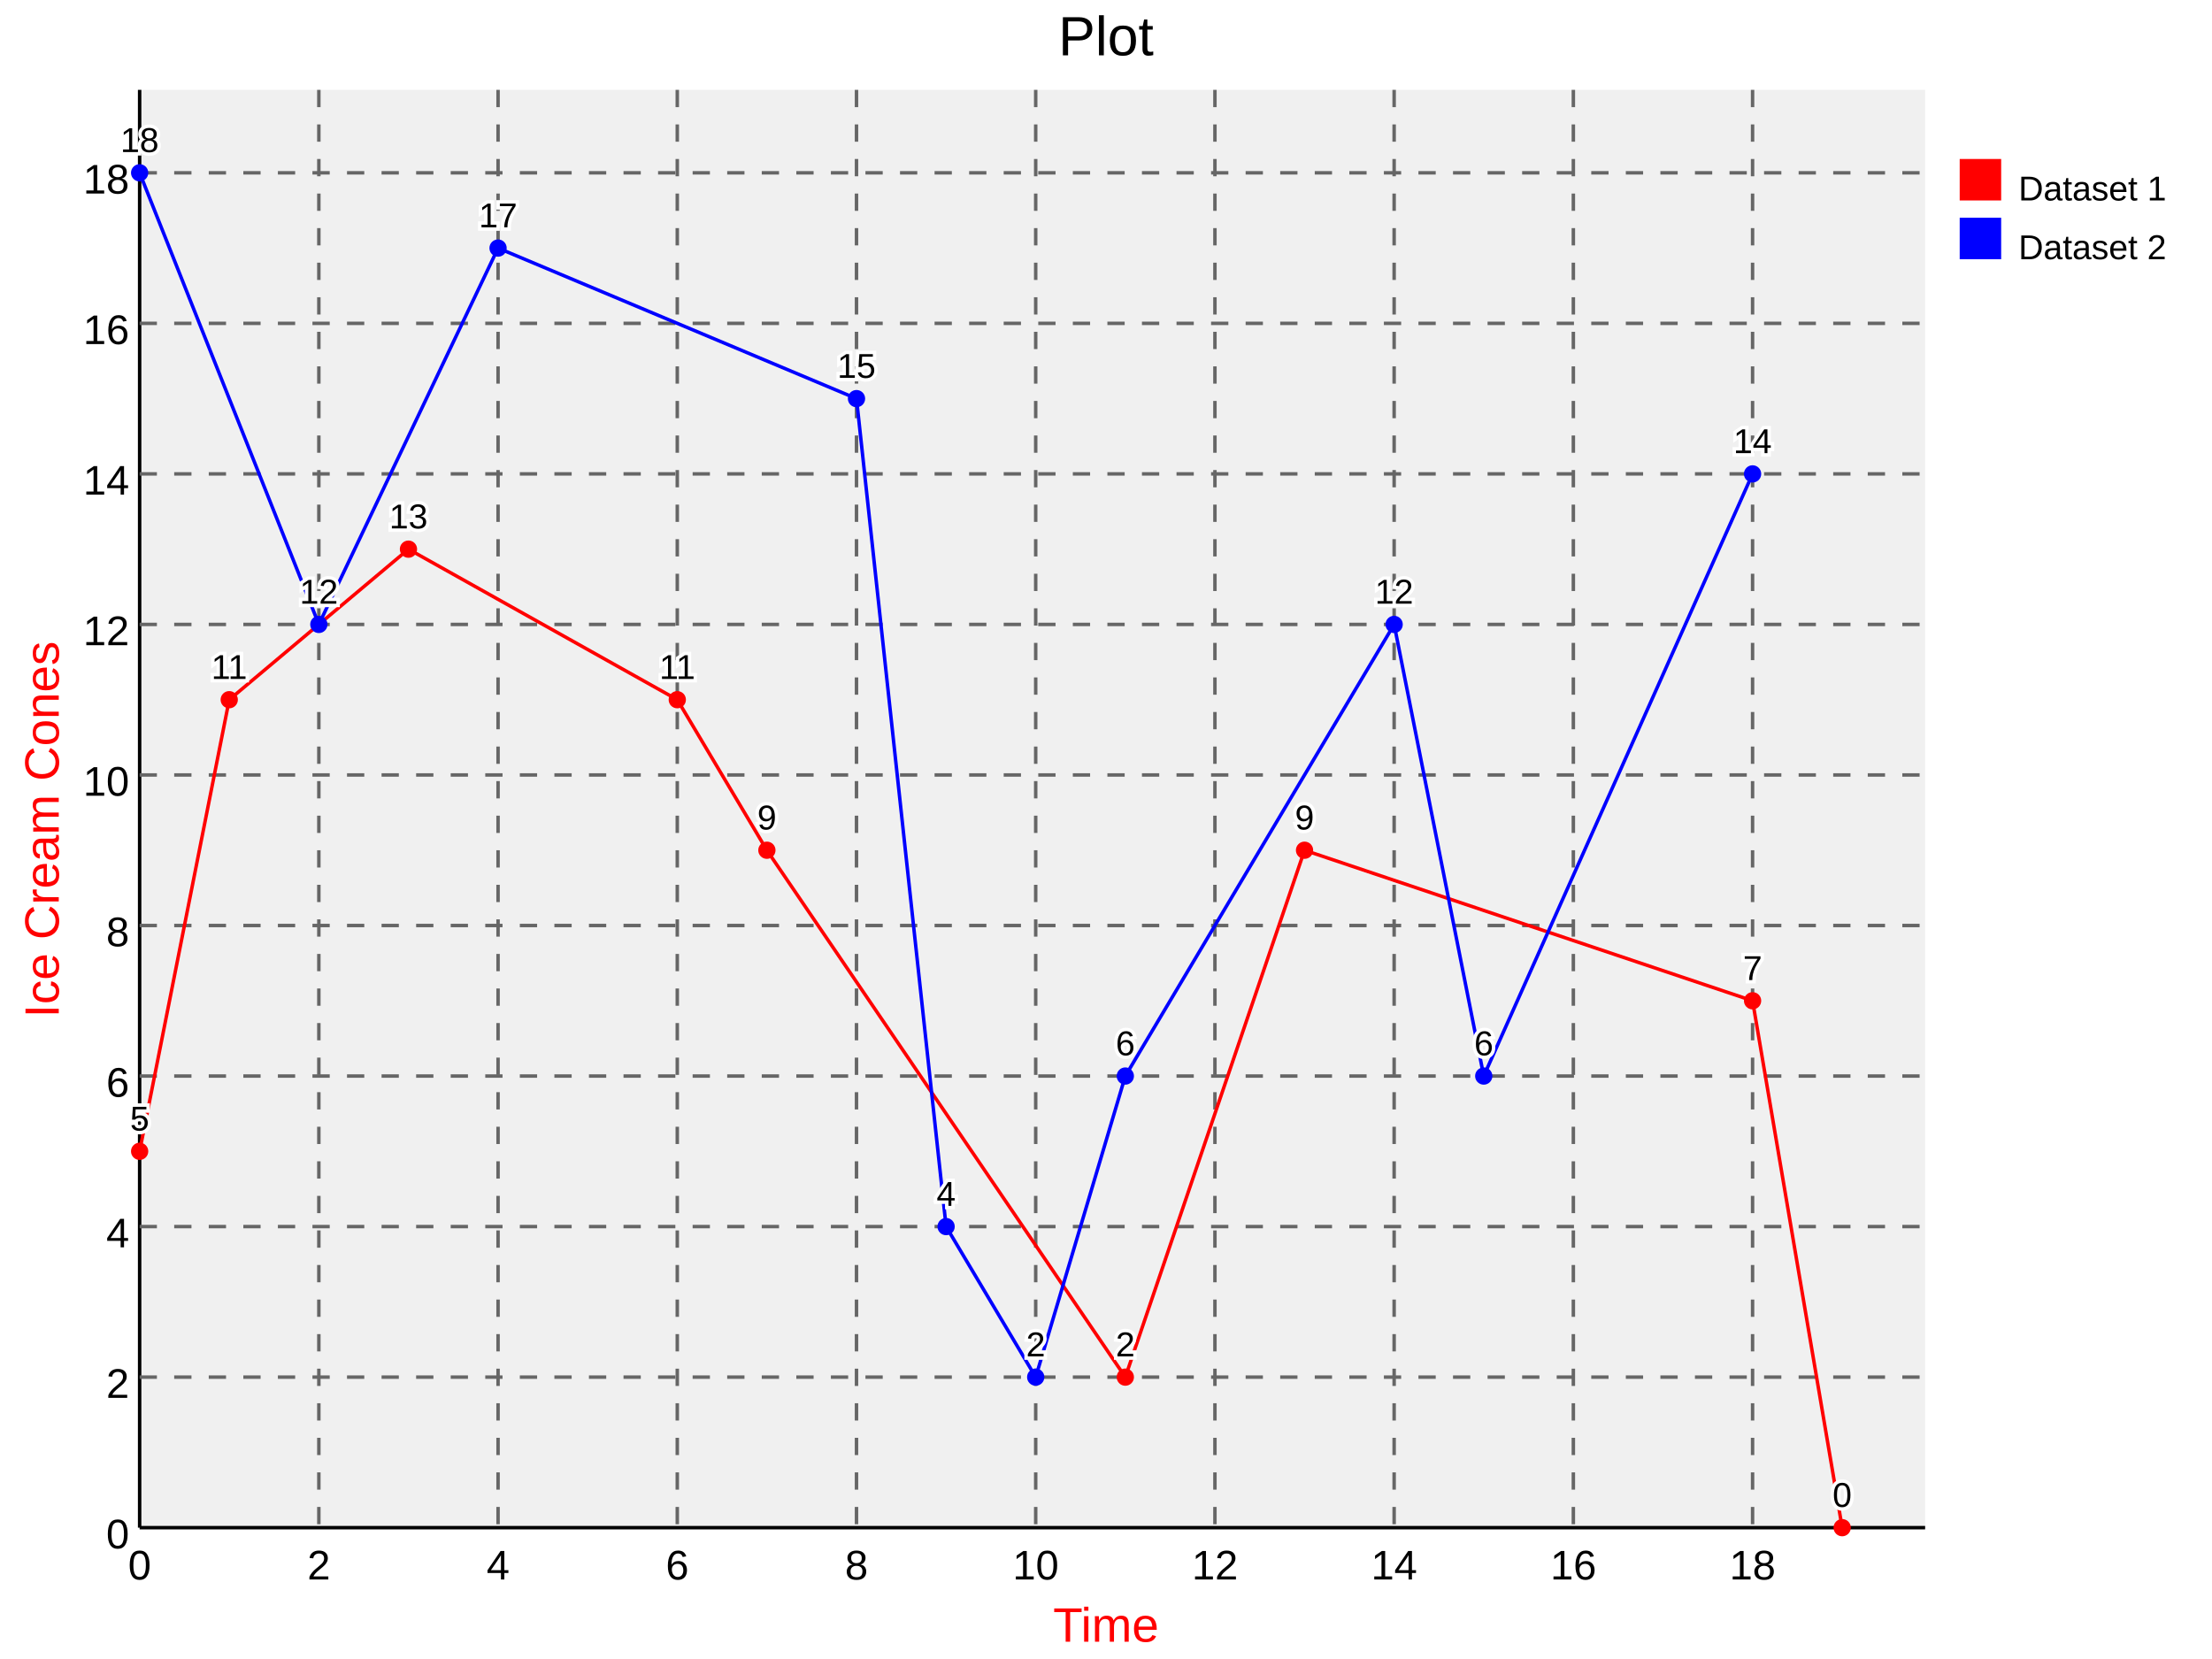
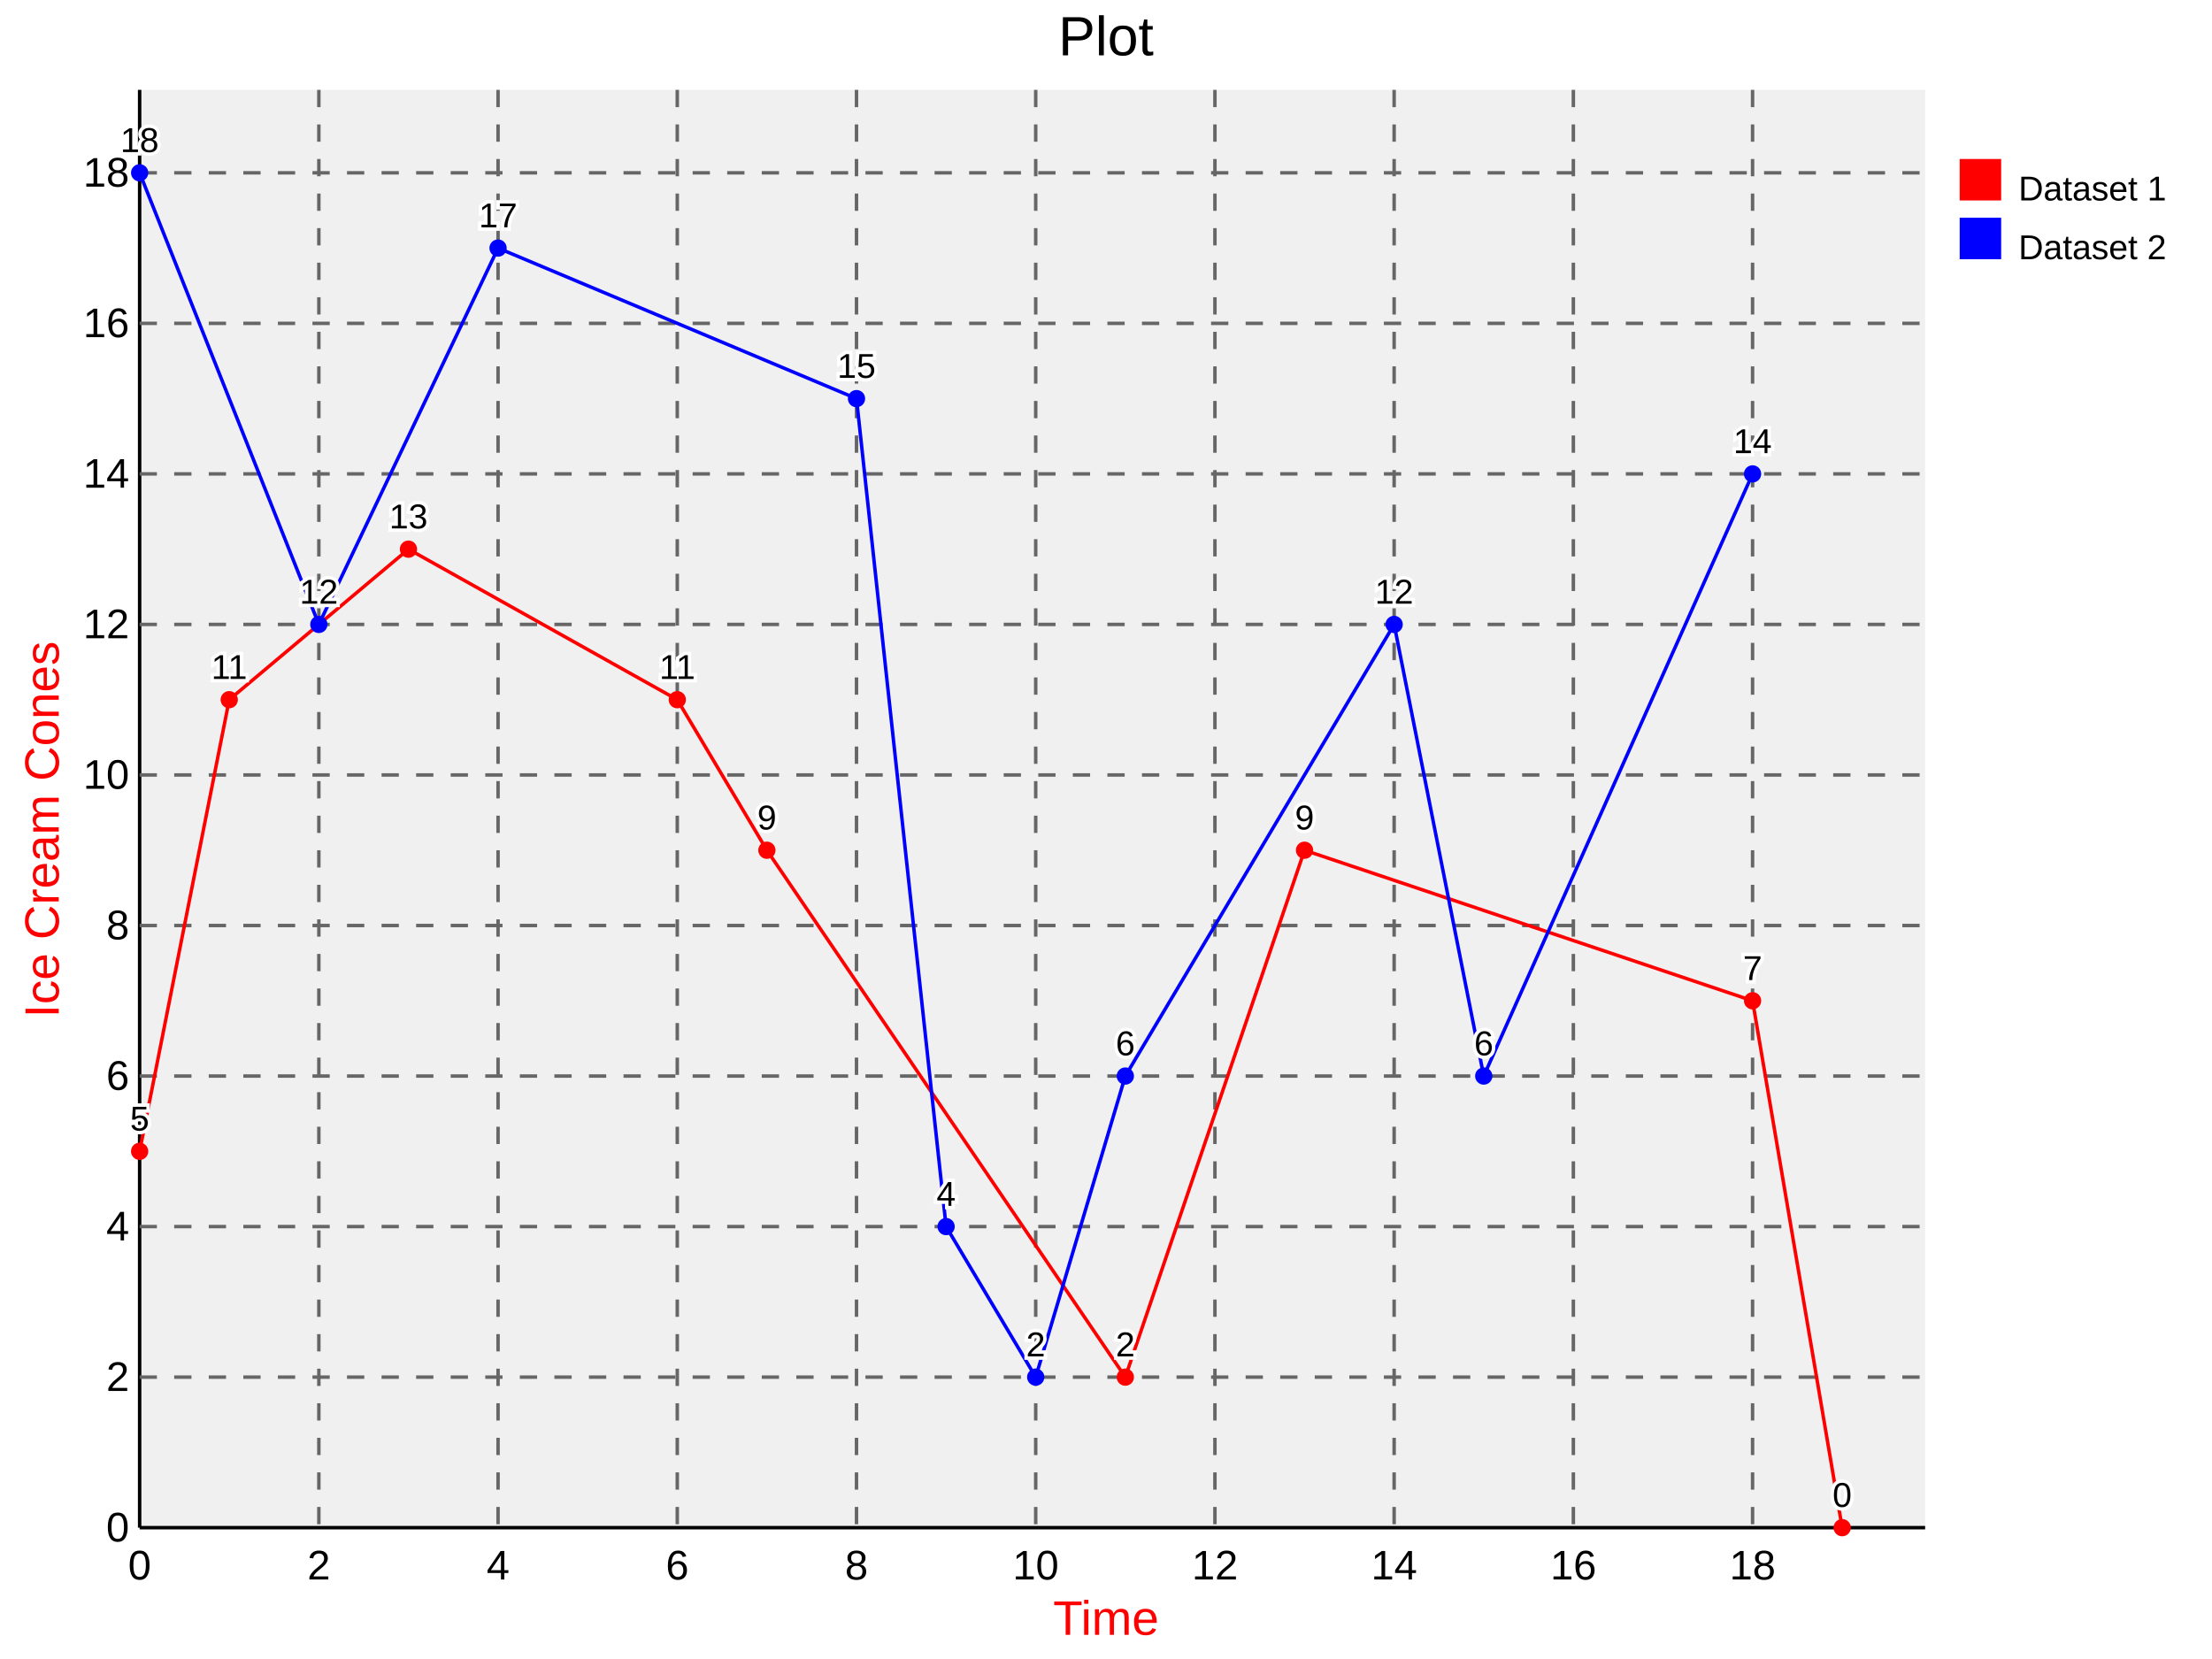
<svg xmlns="http://www.w3.org/2000/svg" viewBox="0 0 640 480" height="480" width="640">
  <defs />
  <rect x="0" class="svgBackground" y="0" height="480" style="fill:#ffffff;" width="640" />
  <g transform="translate( 40.4 26 )">
    <rect x="0" class="graphBackground" y="0" height="416" style="fill:#f0f0f0;" width="516.6" />
    <path class="axis" d="M 0 0 v416" id="xAxis" style="stroke: #000000; stroke-width: 1px;" />
    <path class="axis" d="M 0 416 h516.6" id="yAxis" style="stroke: #000000; stroke-width: 1px;" />
    <text x="0.0" class="xAxisLabels" y="431" style="text-anchor: middle; fill: #000000; font-size: 12px; font-family: &quot;Arial&quot;, sans-serif; font-weight: normal;text-anchor: middle">0</text>
    <text x="51.853" class="xAxisLabels" y="431" style="text-anchor: middle; fill: #000000; font-size: 12px; font-family: &quot;Arial&quot;, sans-serif; font-weight: normal;text-anchor: middle">2</text>
    <path class="guideLines" d="M51.853 0 v416" style="stroke: #666666; stroke-width: 1px; stroke-dasharray: 5 5;" />
    <text x="103.705" class="xAxisLabels" y="431" style="text-anchor: middle; fill: #000000; font-size: 12px; font-family: &quot;Arial&quot;, sans-serif; font-weight: normal;text-anchor: middle">4</text>
    <path class="guideLines" d="M103.705 0 v416" style="stroke: #666666; stroke-width: 1px; stroke-dasharray: 5 5;" />
    <text x="155.558" class="xAxisLabels" y="431" style="text-anchor: middle; fill: #000000; font-size: 12px; font-family: &quot;Arial&quot;, sans-serif; font-weight: normal;text-anchor: middle">6</text>
    <path class="guideLines" d="M155.558 0 v416" style="stroke: #666666; stroke-width: 1px; stroke-dasharray: 5 5;" />
    <text x="207.411" class="xAxisLabels" y="431" style="text-anchor: middle; fill: #000000; font-size: 12px; font-family: &quot;Arial&quot;, sans-serif; font-weight: normal;text-anchor: middle">8</text>
    <path class="guideLines" d="M207.411 0 v416" style="stroke: #666666; stroke-width: 1px; stroke-dasharray: 5 5;" />
    <text x="259.263" class="xAxisLabels" y="431" style="text-anchor: middle; fill: #000000; font-size: 12px; font-family: &quot;Arial&quot;, sans-serif; font-weight: normal;text-anchor: middle">10</text>
    <path class="guideLines" d="M259.263 0 v416" style="stroke: #666666; stroke-width: 1px; stroke-dasharray: 5 5;" />
    <text x="311.116" class="xAxisLabels" y="431" style="text-anchor: middle; fill: #000000; font-size: 12px; font-family: &quot;Arial&quot;, sans-serif; font-weight: normal;text-anchor: middle">12</text>
    <path class="guideLines" d="M311.116 0 v416" style="stroke: #666666; stroke-width: 1px; stroke-dasharray: 5 5;" />
    <text x="362.968" class="xAxisLabels" y="431" style="text-anchor: middle; fill: #000000; font-size: 12px; font-family: &quot;Arial&quot;, sans-serif; font-weight: normal;text-anchor: middle">14</text>
    <path class="guideLines" d="M362.968 0 v416" style="stroke: #666666; stroke-width: 1px; stroke-dasharray: 5 5;" />
    <text x="414.821" class="xAxisLabels" y="431" style="text-anchor: middle; fill: #000000; font-size: 12px; font-family: &quot;Arial&quot;, sans-serif; font-weight: normal;text-anchor: middle">16</text>
    <path class="guideLines" d="M414.821 0 v416" style="stroke: #666666; stroke-width: 1px; stroke-dasharray: 5 5;" />
    <text x="466.674" class="xAxisLabels" y="431" style="text-anchor: middle; fill: #000000; font-size: 12px; font-family: &quot;Arial&quot;, sans-serif; font-weight: normal;text-anchor: middle">18</text>
    <path class="guideLines" d="M466.674 0 v416" style="stroke: #666666; stroke-width: 1px; stroke-dasharray: 5 5;" />
-     <text x="-3" class="yAxisLabels" y="422.0" style="text-anchor: end; fill: #000000; font-size: 12px; font-family: &quot;Arial&quot;, sans-serif; font-weight: normal;text-anchor: end">0</text>
-     <text x="-3" class="yAxisLabels" y="378.444" style="text-anchor: end; fill: #000000; font-size: 12px; font-family: &quot;Arial&quot;, sans-serif; font-weight: normal;text-anchor: end">2</text>
+     <text x="-3" class="yAxisLabels" y="420.0" style="text-anchor: end; fill: #000000; font-size: 12px; font-family: &quot;Arial&quot;, sans-serif; font-weight: normal;text-anchor: end">0</text>
+     <text x="-3" class="yAxisLabels" y="376.444" style="text-anchor: end; fill: #000000; font-size: 12px; font-family: &quot;Arial&quot;, sans-serif; font-weight: normal;text-anchor: end">2</text>
    <path class="guideLines" d="M0 372.444 h516.6" style="stroke: #666666; stroke-width: 1px; stroke-dasharray: 5 5;" />
-     <text x="-3" class="yAxisLabels" y="334.889" style="text-anchor: end; fill: #000000; font-size: 12px; font-family: &quot;Arial&quot;, sans-serif; font-weight: normal;text-anchor: end">4</text>
+     <text x="-3" class="yAxisLabels" y="332.889" style="text-anchor: end; fill: #000000; font-size: 12px; font-family: &quot;Arial&quot;, sans-serif; font-weight: normal;text-anchor: end">4</text>
    <path class="guideLines" d="M0 328.889 h516.6" style="stroke: #666666; stroke-width: 1px; stroke-dasharray: 5 5;" />
-     <text x="-3" class="yAxisLabels" y="291.333" style="text-anchor: end; fill: #000000; font-size: 12px; font-family: &quot;Arial&quot;, sans-serif; font-weight: normal;text-anchor: end">6</text>
+     <text x="-3" class="yAxisLabels" y="289.333" style="text-anchor: end; fill: #000000; font-size: 12px; font-family: &quot;Arial&quot;, sans-serif; font-weight: normal;text-anchor: end">6</text>
    <path class="guideLines" d="M0 285.333 h516.6" style="stroke: #666666; stroke-width: 1px; stroke-dasharray: 5 5;" />
-     <text x="-3" class="yAxisLabels" y="247.778" style="text-anchor: end; fill: #000000; font-size: 12px; font-family: &quot;Arial&quot;, sans-serif; font-weight: normal;text-anchor: end">8</text>
+     <text x="-3" class="yAxisLabels" y="245.778" style="text-anchor: end; fill: #000000; font-size: 12px; font-family: &quot;Arial&quot;, sans-serif; font-weight: normal;text-anchor: end">8</text>
    <path class="guideLines" d="M0 241.778 h516.6" style="stroke: #666666; stroke-width: 1px; stroke-dasharray: 5 5;" />
-     <text x="-3" class="yAxisLabels" y="204.222" style="text-anchor: end; fill: #000000; font-size: 12px; font-family: &quot;Arial&quot;, sans-serif; font-weight: normal;text-anchor: end">10</text>
+     <text x="-3" class="yAxisLabels" y="202.222" style="text-anchor: end; fill: #000000; font-size: 12px; font-family: &quot;Arial&quot;, sans-serif; font-weight: normal;text-anchor: end">10</text>
    <path class="guideLines" d="M0 198.222 h516.6" style="stroke: #666666; stroke-width: 1px; stroke-dasharray: 5 5;" />
-     <text x="-3" class="yAxisLabels" y="160.667" style="text-anchor: end; fill: #000000; font-size: 12px; font-family: &quot;Arial&quot;, sans-serif; font-weight: normal;text-anchor: end">12</text>
+     <text x="-3" class="yAxisLabels" y="158.667" style="text-anchor: end; fill: #000000; font-size: 12px; font-family: &quot;Arial&quot;, sans-serif; font-weight: normal;text-anchor: end">12</text>
    <path class="guideLines" d="M0 154.667 h516.6" style="stroke: #666666; stroke-width: 1px; stroke-dasharray: 5 5;" />
-     <text x="-3" class="yAxisLabels" y="117.111" style="text-anchor: end; fill: #000000; font-size: 12px; font-family: &quot;Arial&quot;, sans-serif; font-weight: normal;text-anchor: end">14</text>
+     <text x="-3" class="yAxisLabels" y="115.111" style="text-anchor: end; fill: #000000; font-size: 12px; font-family: &quot;Arial&quot;, sans-serif; font-weight: normal;text-anchor: end">14</text>
    <path class="guideLines" d="M0 111.111 h516.6" style="stroke: #666666; stroke-width: 1px; stroke-dasharray: 5 5;" />
-     <text x="-3" class="yAxisLabels" y="73.556" style="text-anchor: end; fill: #000000; font-size: 12px; font-family: &quot;Arial&quot;, sans-serif; font-weight: normal;text-anchor: end">16</text>
+     <text x="-3" class="yAxisLabels" y="71.556" style="text-anchor: end; fill: #000000; font-size: 12px; font-family: &quot;Arial&quot;, sans-serif; font-weight: normal;text-anchor: end">16</text>
    <path class="guideLines" d="M0 67.556 h516.6" style="stroke: #666666; stroke-width: 1px; stroke-dasharray: 5 5;" />
-     <text x="-3" class="yAxisLabels" y="30.0" style="text-anchor: end; fill: #000000; font-size: 12px; font-family: &quot;Arial&quot;, sans-serif; font-weight: normal;text-anchor: end">18</text>
+     <text x="-3" class="yAxisLabels" y="28.0" style="text-anchor: end; fill: #000000; font-size: 12px; font-family: &quot;Arial&quot;, sans-serif; font-weight: normal;text-anchor: end">18</text>
    <path class="guideLines" d="M0 24.0 h516.6" style="stroke: #666666; stroke-width: 1px; stroke-dasharray: 5 5;" />
    <path class="line1" d="M0.0 307.111 L0.0 307.111 25.926 176.444 77.779 132.889 155.558 176.444 181.484 220.0 285.189 372.444 337.042 220.0 466.674 263.556 492.6 416.0 " style="fill: none; stroke: #ff0000; stroke-width: 1px;" />
    <circle cy="307.111" class="dataPoint1" r="2.5" style="fill: #ff0000; stroke: none; stroke-width: 1px;" cx="0.0" />
    <circle cy="176.444" class="dataPoint1" r="2.5" style="fill: #ff0000; stroke: none; stroke-width: 1px;" cx="25.926" />
    <circle cy="132.889" class="dataPoint1" r="2.5" style="fill: #ff0000; stroke: none; stroke-width: 1px;" cx="77.779" />
    <circle cy="176.444" class="dataPoint1" r="2.5" style="fill: #ff0000; stroke: none; stroke-width: 1px;" cx="155.558" />
    <circle cy="220.0" class="dataPoint1" r="2.5" style="fill: #ff0000; stroke: none; stroke-width: 1px;" cx="181.484" />
    <circle cy="372.444" class="dataPoint1" r="2.5" style="fill: #ff0000; stroke: none; stroke-width: 1px;" cx="285.189" />
    <circle cy="220.0" class="dataPoint1" r="2.5" style="fill: #ff0000; stroke: none; stroke-width: 1px;" cx="337.042" />
    <circle cy="263.556" class="dataPoint1" r="2.5" style="fill: #ff0000; stroke: none; stroke-width: 1px;" cx="466.674" />
    <circle cy="416.0" class="dataPoint1" r="2.5" style="fill: #ff0000; stroke: none; stroke-width: 1px;" cx="492.6" />
    <path class="line2" d="M0.0 24.0 L0.0 24.0 51.853 154.667 103.705 45.778 207.411 89.333 233.337 328.889 259.263 372.444 285.189 285.333 362.968 154.667 388.895 285.333 466.674 111.111 " style="fill: none; stroke: #0000ff; stroke-width: 1px;" />
    <circle cy="24.0" class="dataPoint2" r="2.5" style="fill: #0000ff; stroke: none; stroke-width: 1px;" cx="0.0" />
    <circle cy="154.667" class="dataPoint2" r="2.5" style="fill: #0000ff; stroke: none; stroke-width: 1px;" cx="51.853" />
    <circle cy="45.778" class="dataPoint2" r="2.5" style="fill: #0000ff; stroke: none; stroke-width: 1px;" cx="103.705" />
    <circle cy="89.333" class="dataPoint2" r="2.5" style="fill: #0000ff; stroke: none; stroke-width: 1px;" cx="207.411" />
    <circle cy="328.889" class="dataPoint2" r="2.5" style="fill: #0000ff; stroke: none; stroke-width: 1px;" cx="233.337" />
    <circle cy="372.444" class="dataPoint2" r="2.5" style="fill: #0000ff; stroke: none; stroke-width: 1px;" cx="259.263" />
    <circle cy="285.333" class="dataPoint2" r="2.5" style="fill: #0000ff; stroke: none; stroke-width: 1px;" cx="285.189" />
    <circle cy="154.667" class="dataPoint2" r="2.5" style="fill: #0000ff; stroke: none; stroke-width: 1px;" cx="362.968" />
    <circle cy="285.333" class="dataPoint2" r="2.5" style="fill: #0000ff; stroke: none; stroke-width: 1px;" cx="388.895" />
    <circle cy="111.111" class="dataPoint2" r="2.5" style="fill: #0000ff; stroke: none; stroke-width: 1px;" cx="466.674" />
    <g>
      <text x="0.0" class="dataPointLabel" y="301.111" style="fill: #000000; text-anchor:middle; font-size: 10px; font-family: &quot;Arial&quot;, sans-serif; font-weight: normal; stroke: #fff; stroke-width: 2;">5</text>
      <text x="0.0" class="dataPointLabel" y="301.111" style="fill: #000000; text-anchor:middle; font-size: 10px; font-family: &quot;Arial&quot;, sans-serif; font-weight: normal;">5</text>
      <text x="25.926" class="dataPointLabel" y="170.444" style="fill: #000000; text-anchor:middle; font-size: 10px; font-family: &quot;Arial&quot;, sans-serif; font-weight: normal; stroke: #fff; stroke-width: 2;">11</text>
      <text x="25.926" class="dataPointLabel" y="170.444" style="fill: #000000; text-anchor:middle; font-size: 10px; font-family: &quot;Arial&quot;, sans-serif; font-weight: normal;">11</text>
      <text x="77.779" class="dataPointLabel" y="126.889" style="fill: #000000; text-anchor:middle; font-size: 10px; font-family: &quot;Arial&quot;, sans-serif; font-weight: normal; stroke: #fff; stroke-width: 2;">13</text>
      <text x="77.779" class="dataPointLabel" y="126.889" style="fill: #000000; text-anchor:middle; font-size: 10px; font-family: &quot;Arial&quot;, sans-serif; font-weight: normal;">13</text>
      <text x="155.558" class="dataPointLabel" y="170.444" style="fill: #000000; text-anchor:middle; font-size: 10px; font-family: &quot;Arial&quot;, sans-serif; font-weight: normal; stroke: #fff; stroke-width: 2;">11</text>
      <text x="155.558" class="dataPointLabel" y="170.444" style="fill: #000000; text-anchor:middle; font-size: 10px; font-family: &quot;Arial&quot;, sans-serif; font-weight: normal;">11</text>
      <text x="181.484" class="dataPointLabel" y="214.0" style="fill: #000000; text-anchor:middle; font-size: 10px; font-family: &quot;Arial&quot;, sans-serif; font-weight: normal; stroke: #fff; stroke-width: 2;">9</text>
      <text x="181.484" class="dataPointLabel" y="214.0" style="fill: #000000; text-anchor:middle; font-size: 10px; font-family: &quot;Arial&quot;, sans-serif; font-weight: normal;">9</text>
      <text x="285.189" class="dataPointLabel" y="366.444" style="fill: #000000; text-anchor:middle; font-size: 10px; font-family: &quot;Arial&quot;, sans-serif; font-weight: normal; stroke: #fff; stroke-width: 2;">2</text>
      <text x="285.189" class="dataPointLabel" y="366.444" style="fill: #000000; text-anchor:middle; font-size: 10px; font-family: &quot;Arial&quot;, sans-serif; font-weight: normal;">2</text>
      <text x="337.042" class="dataPointLabel" y="214.0" style="fill: #000000; text-anchor:middle; font-size: 10px; font-family: &quot;Arial&quot;, sans-serif; font-weight: normal; stroke: #fff; stroke-width: 2;">9</text>
      <text x="337.042" class="dataPointLabel" y="214.0" style="fill: #000000; text-anchor:middle; font-size: 10px; font-family: &quot;Arial&quot;, sans-serif; font-weight: normal;">9</text>
      <text x="466.674" class="dataPointLabel" y="257.556" style="fill: #000000; text-anchor:middle; font-size: 10px; font-family: &quot;Arial&quot;, sans-serif; font-weight: normal; stroke: #fff; stroke-width: 2;">7</text>
      <text x="466.674" class="dataPointLabel" y="257.556" style="fill: #000000; text-anchor:middle; font-size: 10px; font-family: &quot;Arial&quot;, sans-serif; font-weight: normal;">7</text>
      <text x="492.6" class="dataPointLabel" y="410.0" style="fill: #000000; text-anchor:middle; font-size: 10px; font-family: &quot;Arial&quot;, sans-serif; font-weight: normal; stroke: #fff; stroke-width: 2;">0</text>
      <text x="492.6" class="dataPointLabel" y="410.0" style="fill: #000000; text-anchor:middle; font-size: 10px; font-family: &quot;Arial&quot;, sans-serif; font-weight: normal;">0</text>
      <text x="0.0" class="dataPointLabel" y="18.0" style="fill: #000000; text-anchor:middle; font-size: 10px; font-family: &quot;Arial&quot;, sans-serif; font-weight: normal; stroke: #fff; stroke-width: 2;">18</text>
      <text x="0.0" class="dataPointLabel" y="18.0" style="fill: #000000; text-anchor:middle; font-size: 10px; font-family: &quot;Arial&quot;, sans-serif; font-weight: normal;">18</text>
      <text x="51.853" class="dataPointLabel" y="148.667" style="fill: #000000; text-anchor:middle; font-size: 10px; font-family: &quot;Arial&quot;, sans-serif; font-weight: normal; stroke: #fff; stroke-width: 2;">12</text>
      <text x="51.853" class="dataPointLabel" y="148.667" style="fill: #000000; text-anchor:middle; font-size: 10px; font-family: &quot;Arial&quot;, sans-serif; font-weight: normal;">12</text>
      <text x="103.705" class="dataPointLabel" y="39.778" style="fill: #000000; text-anchor:middle; font-size: 10px; font-family: &quot;Arial&quot;, sans-serif; font-weight: normal; stroke: #fff; stroke-width: 2;">17</text>
      <text x="103.705" class="dataPointLabel" y="39.778" style="fill: #000000; text-anchor:middle; font-size: 10px; font-family: &quot;Arial&quot;, sans-serif; font-weight: normal;">17</text>
      <text x="207.411" class="dataPointLabel" y="83.333" style="fill: #000000; text-anchor:middle; font-size: 10px; font-family: &quot;Arial&quot;, sans-serif; font-weight: normal; stroke: #fff; stroke-width: 2;">15</text>
      <text x="207.411" class="dataPointLabel" y="83.333" style="fill: #000000; text-anchor:middle; font-size: 10px; font-family: &quot;Arial&quot;, sans-serif; font-weight: normal;">15</text>
      <text x="233.337" class="dataPointLabel" y="322.889" style="fill: #000000; text-anchor:middle; font-size: 10px; font-family: &quot;Arial&quot;, sans-serif; font-weight: normal; stroke: #fff; stroke-width: 2;">4</text>
      <text x="233.337" class="dataPointLabel" y="322.889" style="fill: #000000; text-anchor:middle; font-size: 10px; font-family: &quot;Arial&quot;, sans-serif; font-weight: normal;">4</text>
      <text x="259.263" class="dataPointLabel" y="366.444" style="fill: #000000; text-anchor:middle; font-size: 10px; font-family: &quot;Arial&quot;, sans-serif; font-weight: normal; stroke: #fff; stroke-width: 2;">2</text>
      <text x="259.263" class="dataPointLabel" y="366.444" style="fill: #000000; text-anchor:middle; font-size: 10px; font-family: &quot;Arial&quot;, sans-serif; font-weight: normal;">2</text>
      <text x="285.189" class="dataPointLabel" y="279.333" style="fill: #000000; text-anchor:middle; font-size: 10px; font-family: &quot;Arial&quot;, sans-serif; font-weight: normal; stroke: #fff; stroke-width: 2;">6</text>
      <text x="285.189" class="dataPointLabel" y="279.333" style="fill: #000000; text-anchor:middle; font-size: 10px; font-family: &quot;Arial&quot;, sans-serif; font-weight: normal;">6</text>
      <text x="362.968" class="dataPointLabel" y="148.667" style="fill: #000000; text-anchor:middle; font-size: 10px; font-family: &quot;Arial&quot;, sans-serif; font-weight: normal; stroke: #fff; stroke-width: 2;">12</text>
      <text x="362.968" class="dataPointLabel" y="148.667" style="fill: #000000; text-anchor:middle; font-size: 10px; font-family: &quot;Arial&quot;, sans-serif; font-weight: normal;">12</text>
      <text x="388.895" class="dataPointLabel" y="279.333" style="fill: #000000; text-anchor:middle; font-size: 10px; font-family: &quot;Arial&quot;, sans-serif; font-weight: normal; stroke: #fff; stroke-width: 2;">6</text>
      <text x="388.895" class="dataPointLabel" y="279.333" style="fill: #000000; text-anchor:middle; font-size: 10px; font-family: &quot;Arial&quot;, sans-serif; font-weight: normal;">6</text>
      <text x="466.674" class="dataPointLabel" y="105.111" style="fill: #000000; text-anchor:middle; font-size: 10px; font-family: &quot;Arial&quot;, sans-serif; font-weight: normal; stroke: #fff; stroke-width: 2;">14</text>
      <text x="466.674" class="dataPointLabel" y="105.111" style="fill: #000000; text-anchor:middle; font-size: 10px; font-family: &quot;Arial&quot;, sans-serif; font-weight: normal;">14</text>
    </g>
  </g>
  <text x="320" class="mainTitle" y="16" style="text-anchor: middle; fill: #000000; font-size: 16px; font-family: &quot;Arial&quot;, sans-serif; font-weight: normal;">Plot</text>
-   <text x="320" class="xAxisTitle" y="475" style="text-anchor: middle; fill: #ff0000; font-size: 14px; font-family: &quot;Arial&quot;, sans-serif; font-weight: normal;">Time</text>
+   <text x="320" class="xAxisTitle" y="473" style="text-anchor: middle; fill: #ff0000; font-size: 14px; font-family: &quot;Arial&quot;, sans-serif; font-weight: normal;">Time</text>
  <text transform="rotate( -90, 17, 240 )" x="17" class="yAxisTitle" y="240" style="fill: #ff0000; text-anchor: middle; font-size: 14px; font-family: &quot;Arial&quot;, sans-serif; font-weight: normal;">Ice Cream Cones</text>
  <g transform="translate(567.0 46)">
    <rect x="0" class="key1" y="0" height="12" style="fill: #ff0000; stroke: none; stroke-width: 1px;" width="12" />
    <text x="17" class="keyText" y="12" style="fill: #000000; text-anchor:start; font-size: 10px; font-family: &quot;Arial&quot;, sans-serif; font-weight: normal;">Dataset 1</text>
    <rect x="0" class="key2" y="17" height="12" style="fill: #0000ff; stroke: none; stroke-width: 1px;" width="12" />
    <text x="17" class="keyText" y="29" style="fill: #000000; text-anchor:start; font-size: 10px; font-family: &quot;Arial&quot;, sans-serif; font-weight: normal;">Dataset 2</text>
  </g>
</svg>
